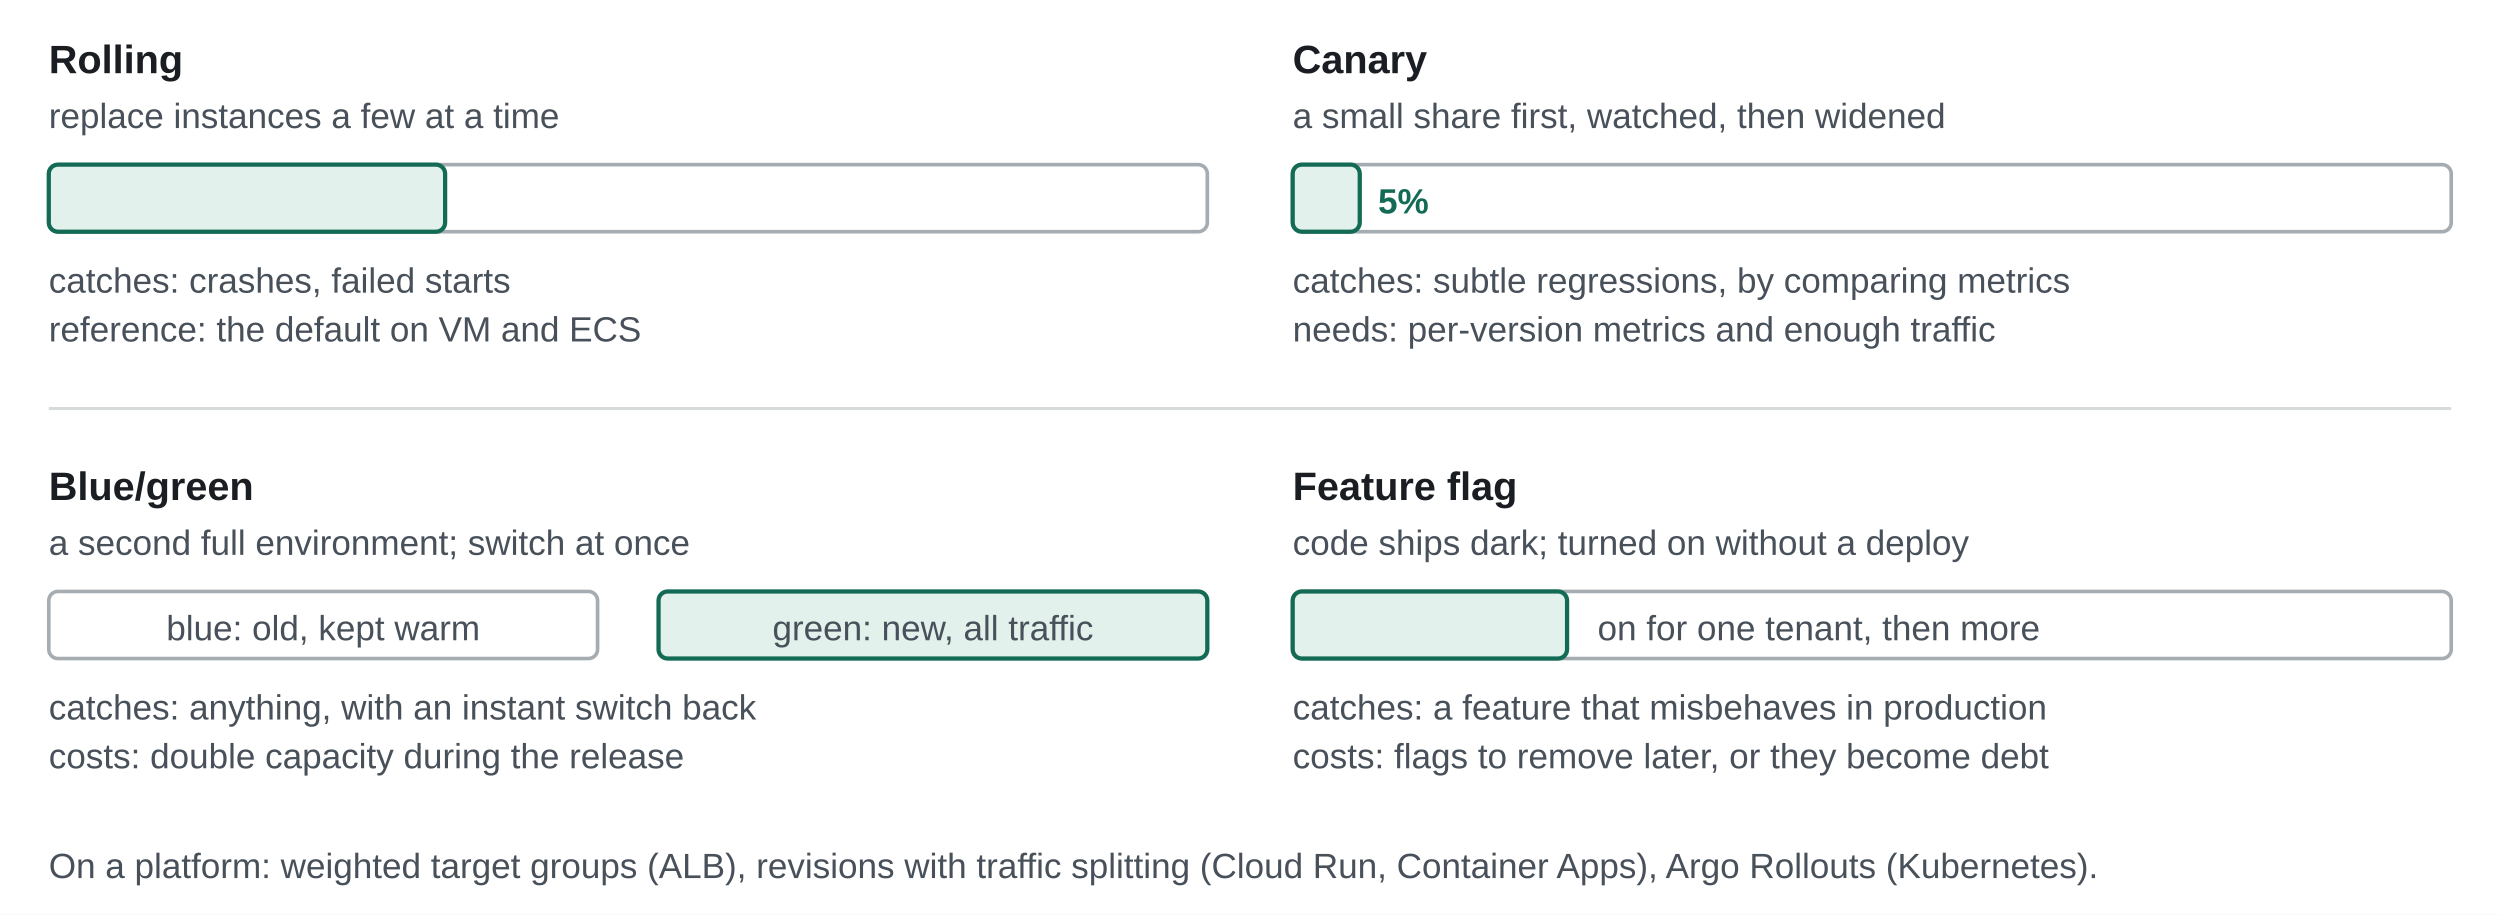
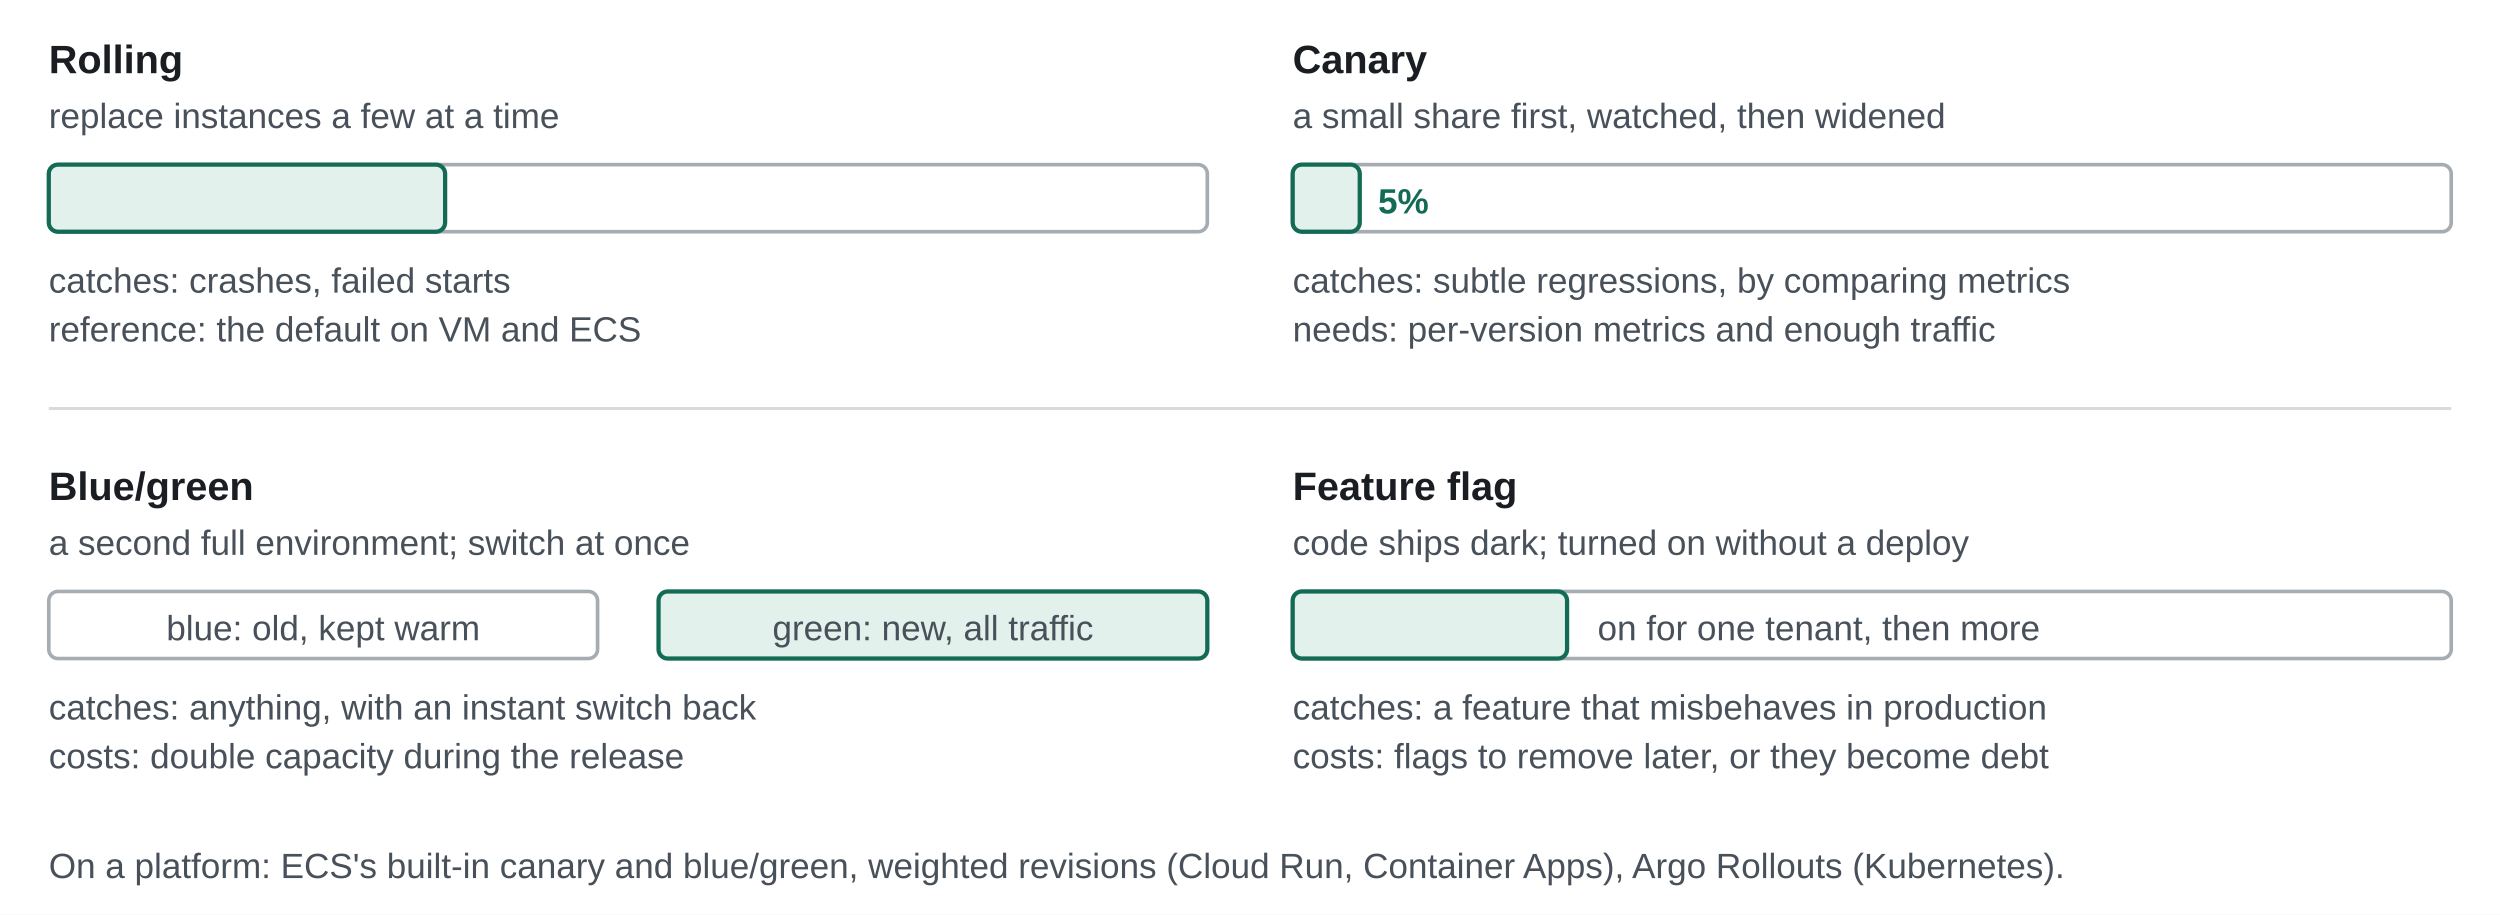
<svg xmlns="http://www.w3.org/2000/svg" viewBox="0 0 820 300" role="img" aria-label="Four release strategies. Rolling: instances replaced a few at a time; protects against crashes and startup failures. Canary: a small share of traffic on the new version, watched, then widened; protects against subtle regressions. Blue/green: a full second environment, traffic switched at once, the old kept for an instant switch back. Feature flag: code shipped dark and turned on per tenant or percentage without a deploy.">
  <style>text { font-family: "Archivo", Arial, Helvetica, sans-serif; fill: #1a1e23; font-size: 13px; }
.ts { font-size: 11.5px; fill: #48505a; }
.tm { font-family: "JetBrains Mono", Menlo, Consolas, monospace; font-size: 11.5px; }
.tb { font-weight: 680; }
g.ts text { font-size: 11.5px; }
.tl { font-size: 10.5px; letter-spacing: 0.09em; fill: #6a727b; font-weight: 650; }
.ta { fill: #146b55; }
.tg { fill: #2b7a3d; }
.tr { fill: #b3261e; }
.tw { fill: #965a00; }
.tmu { fill: #6a727b; }
.n { fill: #ffffff; stroke: #a6adb2; stroke-width: 1.2; }
.n-soft { fill: #eef0ed; stroke: #d8dcd9; stroke-width: 1; }
.n-acc { fill: #e2f1eb; stroke: #146b55; stroke-width: 1.4; }
.n-good { fill: #e4f2e6; stroke: #2b7a3d; stroke-width: 1.2; }
.n-bad { fill: #fae3e0; stroke: #b3261e; stroke-width: 1.2; }
.n-warn { fill: #fbf0dc; stroke: #965a00; stroke-width: 1.2; }
.zone { fill: none; stroke: #a6adb2; stroke-width: 1; stroke-dasharray: 4 4; }
.band { fill: #eef0ed; stroke: none; }
.rule { stroke: #d8dcd9; stroke-width: 1; fill: none; }
.rule-strong { stroke: #a6adb2; stroke-width: 1; fill: none; }
.e { fill: none; stroke: #6a727b; stroke-width: 1.4; }
.e-acc { fill: none; stroke: #146b55; stroke-width: 1.8; }
.e-good { fill: none; stroke: #2b7a3d; stroke-width: 1.6; }
.e-bad { fill: none; stroke: #b3261e; stroke-width: 1.6; stroke-dasharray: 5 4; }
.dash { stroke-dasharray: 4 4; }
.m { fill: #6a727b; }
.m-acc { fill: #146b55; }
.m-good { fill: #2b7a3d; }
.m-bad { fill: #b3261e; }
.dot-good { fill: #2b7a3d; }
.dot-bad { fill: #b3261e; }
.dot-muted { fill: #a6adb2; }
.fill-acc { fill: #146b55; }
.fill-good { fill: #2b7a3d; }
.fill-bad { fill: #b3261e; }
.fill-surface { fill: #ffffff; }
.s1 { stroke: #2a78d6; fill: none; stroke-width: 2; }
.s2 { stroke: #eb6834; fill: none; stroke-width: 2; }
.s3 { stroke: #1baf7a; fill: none; stroke-width: 2; }
.f1 { fill: #2a78d6; }
.f2 { fill: #eb6834; }
.f3 { fill: #1baf7a; }
.ring { stroke: #ffffff; stroke-width: 2; }
.xhair { stroke: #48505a; stroke-width: 1; stroke-dasharray: 3 3; }</style>
  <defs>
    <marker id="a" viewBox="0 0 10 10" refX="9" refY="5" markerUnits="userSpaceOnUse" markerWidth="9" markerHeight="9" orient="auto-start-reverse">
      <path class="m" d="M0,1 L10,5 L0,9 z" />
    </marker>
    <marker id="a-acc" viewBox="0 0 10 10" refX="9" refY="5" markerUnits="userSpaceOnUse" markerWidth="10" markerHeight="10" orient="auto-start-reverse">
      <path class="m-acc" d="M0,1 L10,5 L0,9 z" />
    </marker>
    <marker id="a-good" viewBox="0 0 10 10" refX="9" refY="5" markerUnits="userSpaceOnUse" markerWidth="9" markerHeight="9" orient="auto-start-reverse">
      <path class="m-good" d="M0,1 L10,5 L0,9 z" />
    </marker>
    <marker id="a-bad" viewBox="0 0 10 10" refX="9" refY="5" markerUnits="userSpaceOnUse" markerWidth="9" markerHeight="9" orient="auto-start-reverse">
      <path class="m-bad" d="M0,1 L10,5 L0,9 z" />
    </marker>
  </defs>
  <rect width="820" height="300" fill="#ffffff" />
  <text class="tb" x="16" y="24">Rolling</text>
  <text class="ts" x="16" y="42">replace instances a few at a time</text>
  <rect class="n" x="16" y="54" width="380" height="22" rx="3" />
  <rect class="n-acc" x="16" y="54" width="130" height="22" rx="3" />
  <text class="ts" x="16" y="96">catches: crashes, failed starts</text>
  <text class="ts" x="16" y="112">reference: the default on VM and ECS</text>
  <text class="tb" x="424" y="24">Canary</text>
  <text class="ts" x="424" y="42">a small share first, watched, then widened</text>
  <rect class="n" x="424" y="54" width="380" height="22" rx="3" />
  <rect class="n-acc" x="424" y="54" width="22" height="22" rx="3" />
  <text class="ts ta tb" x="452" y="70">5%</text>
  <text class="ts" x="424" y="96">catches: subtle regressions, by comparing metrics</text>
  <text class="ts" x="424" y="112">needs: per-version metrics and enough traffic</text>
  <line class="rule" x1="16" y1="134" x2="804" y2="134" />
  <text class="tb" x="16" y="164">Blue/green</text>
  <text class="ts" x="16" y="182">a second full environment; switch at once</text>
  <rect class="n" x="16" y="194" width="180" height="22" rx="3" />
  <text class="ts" x="106" y="210" text-anchor="middle">blue: old, kept warm</text>
  <rect class="n-acc" x="216" y="194" width="180" height="22" rx="3" />
  <text class="ts" x="306" y="210" text-anchor="middle">green: new, all traffic</text>
  <text class="ts" x="16" y="236">catches: anything, with an instant switch back</text>
  <text class="ts" x="16" y="252">costs: double capacity during the release</text>
  <text class="tb" x="424" y="164">Feature flag</text>
  <text class="ts" x="424" y="182">code ships dark; turned on without a deploy</text>
  <rect class="n" x="424" y="194" width="380" height="22" rx="3" />
  <rect class="n-acc" x="424" y="194" width="90" height="22" rx="3" />
  <text class="ts" x="524" y="210">on for one tenant, then more</text>
  <text class="ts" x="424" y="236">catches: a feature that misbehaves in production</text>
  <text class="ts" x="424" y="252">costs: flags to remove later, or they become debt</text>
-   <text class="ts" x="16" y="288">On a platform: weighted target groups (ALB), revisions with traffic splitting (Cloud Run, Container Apps), Argo Rollouts (Kubernetes).</text>
+   <text class="ts" x="16" y="288">On a platform: ECS's built-in canary and blue/green, weighted revisions (Cloud Run, Container Apps), Argo Rollouts (Kubernetes).</text>
</svg>
